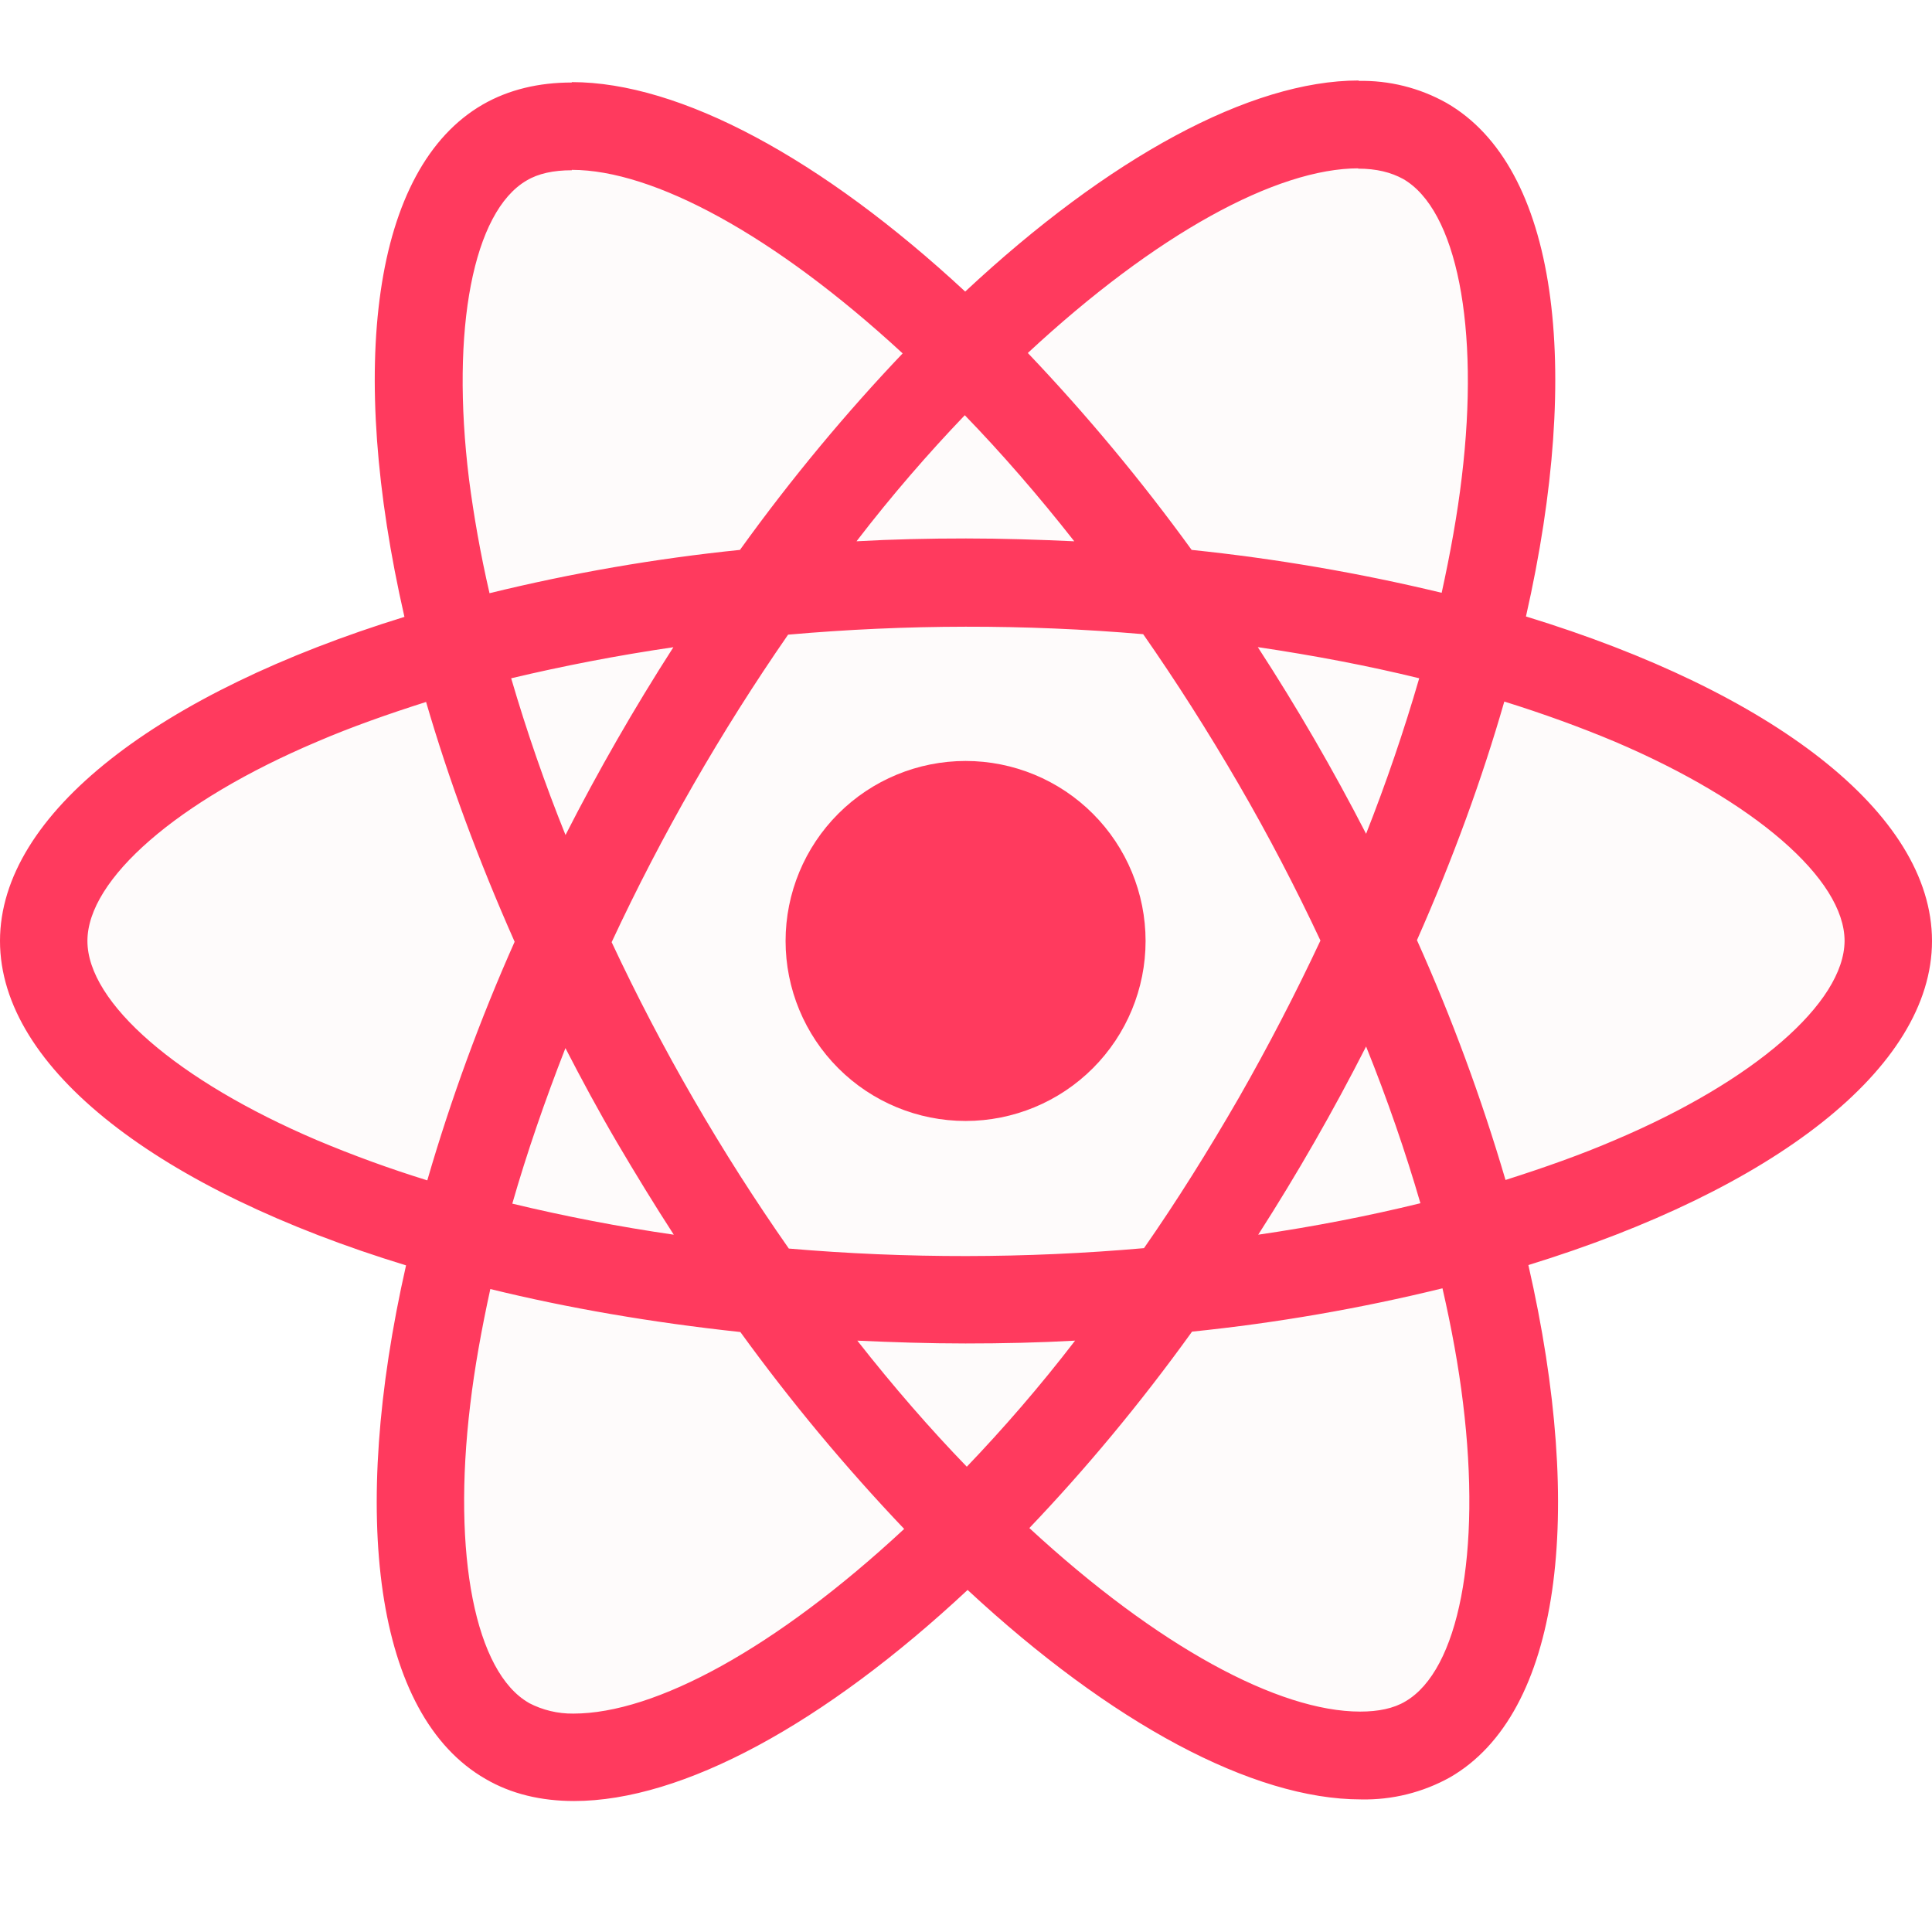
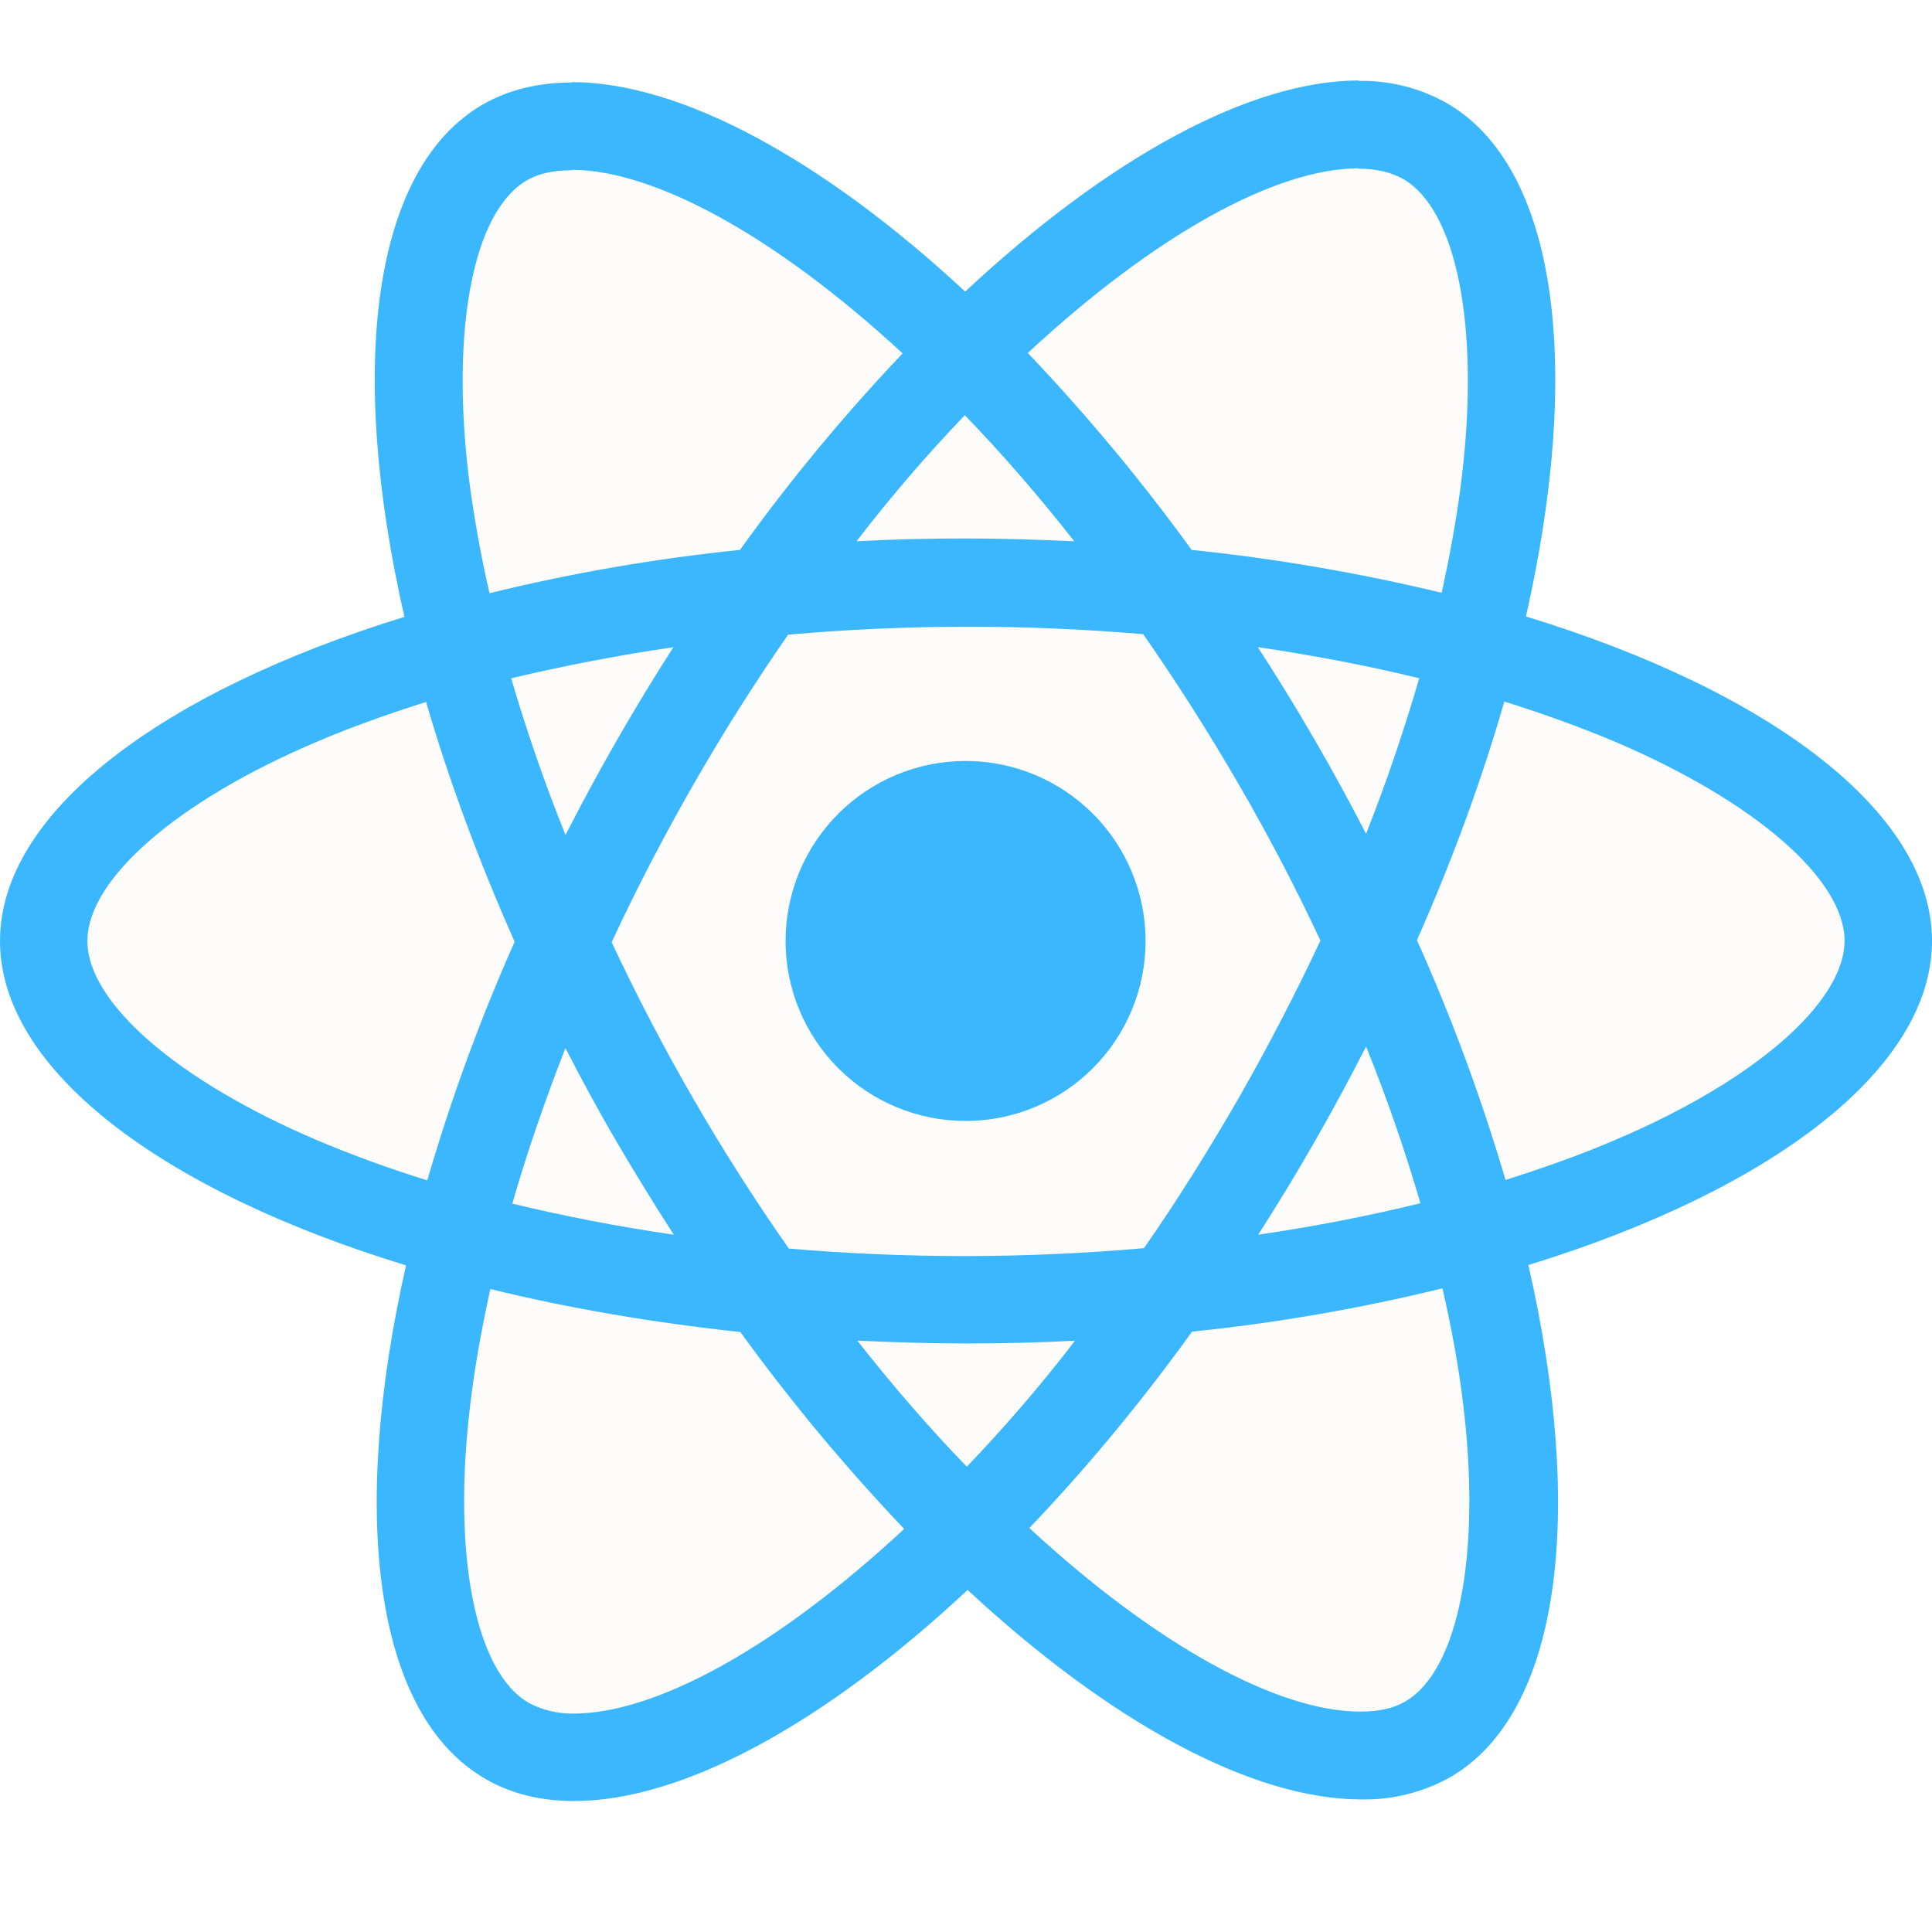
<svg xmlns="http://www.w3.org/2000/svg" width="200" height="200" viewBox="0 0 200 200" fill="none">
  <path d="M42 45.5L52 14.5L57.5 12.5L65.5 14.5L73.5 17L82.5 22.5L91 30L101 35.5L111.5 25L123.5 14.5L138.5 10.5L149 12.5L157 32.5L152 66.5L168.5 71.5L190 85.5L197 98L190 111L168.5 120.5L152.5 127.5L155.5 142.5V168.5L149 178L140 181.5L121 173.5L101 160L96 165L72 181.5L52 180L44.5 160L47 129.5L40 125L10 108.5L4.5 91L22.5 76.5L47 65.5L42 45.5Z" fill="#FEFBFB" />
-   <path d="M99.957 116.042C104.898 116.042 109.638 114.079 113.132 110.584C116.627 107.09 118.59 102.351 118.59 97.409C118.59 92.467 116.627 87.727 113.132 84.233C109.638 80.739 104.898 78.775 99.957 78.775C95.015 78.775 90.275 80.739 86.781 84.233C83.286 87.727 81.323 92.467 81.323 97.409C81.323 102.351 83.286 107.09 86.781 110.584C90.275 114.079 95.015 116.042 99.957 116.042V116.042Z" fill="#ff3a5e" />
-   <path d="M200 97.408C200 84.158 183.408 71.6 157.967 63.816C163.842 37.891 161.233 17.258 149.733 10.65C146.947 9.089 143.793 8.303 140.6 8.375V17.458C142.475 17.458 143.983 17.833 145.25 18.525C150.792 21.708 153.2 33.808 151.325 49.383C150.875 53.216 150.142 57.25 149.242 61.366C140.722 59.313 132.075 57.83 123.358 56.925C118.165 49.76 112.5 42.951 106.4 36.541C119.692 24.191 132.167 17.425 140.65 17.425V8.333C129.433 8.333 114.758 16.325 99.917 30.183C85.083 16.416 70.4 8.5 59.192 8.5V17.583C67.633 17.583 80.15 24.316 93.442 36.583C87.733 42.583 82.025 49.383 76.6 56.925C67.865 57.819 59.203 59.318 50.675 61.408C49.733 57.333 49.042 53.383 48.55 49.591C46.633 34.008 49 21.908 54.508 18.691C55.725 17.958 57.317 17.625 59.192 17.625V8.541C55.775 8.541 52.667 9.275 49.983 10.816C38.525 17.425 35.958 38.008 41.867 63.858C16.508 71.691 0 84.2 0 97.408C0 110.658 16.592 123.216 42.033 130.991C36.158 156.925 38.767 177.558 50.267 184.158C52.917 185.708 56.017 186.441 59.433 186.441C70.65 186.441 85.325 178.45 100.167 164.591C115 178.366 129.675 186.275 140.892 186.275C144.109 186.343 147.287 185.555 150.1 183.991C161.558 177.391 164.125 156.808 158.217 130.958C183.492 123.175 200 110.616 200 97.408ZM146.917 70.216C145.333 75.665 143.498 81.038 141.417 86.316C138.01 79.689 134.269 73.239 130.208 66.991C136 67.85 141.583 68.908 146.925 70.216H146.917ZM128.25 113.633C125.075 119.133 121.808 124.358 118.425 129.208C106.194 130.286 93.892 130.3 81.658 129.25C74.641 119.226 68.504 108.614 63.317 97.533C68.496 86.425 74.607 75.776 81.583 65.7C93.812 64.619 106.111 64.603 118.342 65.65C121.725 70.5 125.033 75.683 128.208 81.15C131.308 86.483 134.125 91.9 136.692 97.366C134.097 102.899 131.28 108.326 128.25 113.633V113.633ZM141.417 108.333C143.617 113.791 145.5 119.258 147.042 124.558C141.708 125.866 136.075 126.966 130.25 127.816C134.294 121.512 138.021 115.009 141.417 108.333V108.333ZM100.083 151.833C96.292 147.916 92.5 143.558 88.75 138.783C92.417 138.95 96.167 139.075 99.958 139.075C103.792 139.075 107.583 138.991 111.292 138.783C107.625 143.558 103.833 147.916 100.083 151.833ZM69.75 127.816C64.131 127.002 58.553 125.929 53.033 124.6C54.542 119.341 56.417 113.916 58.533 108.5C60.208 111.75 61.967 115.016 63.883 118.283C65.8 121.541 67.75 124.725 69.75 127.816ZM99.875 42.983C103.667 46.9 107.458 51.258 111.208 56.033C107.542 55.866 103.792 55.741 100 55.741C96.167 55.741 92.375 55.825 88.667 56.033C92.333 51.258 96.125 46.9 99.875 42.983ZM69.708 67C65.666 73.291 61.939 79.779 58.542 86.441C56.402 81.129 54.525 75.714 52.917 70.216C58.25 68.95 63.883 67.85 69.708 67ZM32.817 118.033C18.383 111.883 9.05 103.808 9.05 97.408C9.05 91.008 18.383 82.891 32.817 76.783C36.317 75.275 40.15 73.925 44.108 72.666C46.433 80.65 49.492 88.966 53.275 97.491C49.703 105.51 46.682 113.762 44.233 122.191C40.362 120.993 36.552 119.605 32.817 118.033V118.033ZM54.75 176.283C49.208 173.116 46.8 161 48.675 145.433C49.125 141.6 49.858 137.558 50.758 133.441C58.742 135.4 67.467 136.908 76.642 137.891C81.835 145.055 87.5 151.865 93.6 158.275C80.308 170.625 67.833 177.391 59.35 177.391C57.749 177.409 56.169 177.031 54.75 176.291V176.283ZM151.45 145.225C153.367 160.8 151 172.908 145.492 176.125C144.275 176.858 142.683 177.183 140.808 177.183C132.367 177.183 119.85 170.458 106.558 158.183C112.267 152.2 117.975 145.391 123.4 137.85C132.135 136.955 140.797 135.457 149.325 133.366C150.267 137.483 150.992 141.433 151.45 145.225V145.225ZM167.142 118.033C163.642 119.541 159.808 120.891 155.85 122.15C153.358 113.677 150.296 105.383 146.683 97.325C150.433 88.85 153.442 80.575 155.725 72.625C159.767 73.883 163.592 75.275 167.183 76.783C181.617 82.933 190.95 91.008 190.95 97.408C190.908 103.808 181.575 111.925 167.142 118.033V118.033Z" fill="#ff3a5e" />
+   <path d="M99.957 116.042C104.898 116.042 109.638 114.079 113.132 110.584C116.627 107.09 118.59 102.351 118.59 97.409C118.59 92.467 116.627 87.727 113.132 84.233C109.638 80.739 104.898 78.775 99.957 78.775C95.015 78.775 90.275 80.739 86.781 84.233C83.286 87.727 81.323 92.467 81.323 97.409C81.323 102.351 83.286 107.09 86.781 110.584C90.275 114.079 95.015 116.042 99.957 116.042V116.042Z" fill="#3ab7ff" />
+   <path d="M200 97.408C200 84.158 183.408 71.6 157.967 63.816C163.842 37.891 161.233 17.258 149.733 10.65C146.947 9.089 143.793 8.303 140.6 8.375V17.458C142.475 17.458 143.983 17.833 145.25 18.525C150.792 21.708 153.2 33.808 151.325 49.383C150.875 53.216 150.142 57.25 149.242 61.366C140.722 59.313 132.075 57.83 123.358 56.925C118.165 49.76 112.5 42.951 106.4 36.541C119.692 24.191 132.167 17.425 140.65 17.425V8.333C129.433 8.333 114.758 16.325 99.917 30.183C85.083 16.416 70.4 8.5 59.192 8.5V17.583C67.633 17.583 80.15 24.316 93.442 36.583C87.733 42.583 82.025 49.383 76.6 56.925C67.865 57.819 59.203 59.318 50.675 61.408C49.733 57.333 49.042 53.383 48.55 49.591C46.633 34.008 49 21.908 54.508 18.691C55.725 17.958 57.317 17.625 59.192 17.625V8.541C55.775 8.541 52.667 9.275 49.983 10.816C38.525 17.425 35.958 38.008 41.867 63.858C16.508 71.691 0 84.2 0 97.408C0 110.658 16.592 123.216 42.033 130.991C36.158 156.925 38.767 177.558 50.267 184.158C52.917 185.708 56.017 186.441 59.433 186.441C70.65 186.441 85.325 178.45 100.167 164.591C115 178.366 129.675 186.275 140.892 186.275C144.109 186.343 147.287 185.555 150.1 183.991C161.558 177.391 164.125 156.808 158.217 130.958C183.492 123.175 200 110.616 200 97.408ZM146.917 70.216C145.333 75.665 143.498 81.038 141.417 86.316C138.01 79.689 134.269 73.239 130.208 66.991C136 67.85 141.583 68.908 146.925 70.216H146.917ZM128.25 113.633C125.075 119.133 121.808 124.358 118.425 129.208C106.194 130.286 93.892 130.3 81.658 129.25C74.641 119.226 68.504 108.614 63.317 97.533C68.496 86.425 74.607 75.776 81.583 65.7C93.812 64.619 106.111 64.603 118.342 65.65C121.725 70.5 125.033 75.683 128.208 81.15C131.308 86.483 134.125 91.9 136.692 97.366C134.097 102.899 131.28 108.326 128.25 113.633V113.633ZM141.417 108.333C143.617 113.791 145.5 119.258 147.042 124.558C141.708 125.866 136.075 126.966 130.25 127.816C134.294 121.512 138.021 115.009 141.417 108.333V108.333ZM100.083 151.833C96.292 147.916 92.5 143.558 88.75 138.783C92.417 138.95 96.167 139.075 99.958 139.075C103.792 139.075 107.583 138.991 111.292 138.783C107.625 143.558 103.833 147.916 100.083 151.833ZM69.75 127.816C64.131 127.002 58.553 125.929 53.033 124.6C54.542 119.341 56.417 113.916 58.533 108.5C60.208 111.75 61.967 115.016 63.883 118.283C65.8 121.541 67.75 124.725 69.75 127.816ZM99.875 42.983C103.667 46.9 107.458 51.258 111.208 56.033C107.542 55.866 103.792 55.741 100 55.741C96.167 55.741 92.375 55.825 88.667 56.033C92.333 51.258 96.125 46.9 99.875 42.983ZM69.708 67C65.666 73.291 61.939 79.779 58.542 86.441C56.402 81.129 54.525 75.714 52.917 70.216C58.25 68.95 63.883 67.85 69.708 67ZM32.817 118.033C18.383 111.883 9.05 103.808 9.05 97.408C9.05 91.008 18.383 82.891 32.817 76.783C36.317 75.275 40.15 73.925 44.108 72.666C46.433 80.65 49.492 88.966 53.275 97.491C49.703 105.51 46.682 113.762 44.233 122.191C40.362 120.993 36.552 119.605 32.817 118.033V118.033ZM54.75 176.283C49.208 173.116 46.8 161 48.675 145.433C49.125 141.6 49.858 137.558 50.758 133.441C58.742 135.4 67.467 136.908 76.642 137.891C81.835 145.055 87.5 151.865 93.6 158.275C80.308 170.625 67.833 177.391 59.35 177.391C57.749 177.409 56.169 177.031 54.75 176.291V176.283ZM151.45 145.225C153.367 160.8 151 172.908 145.492 176.125C144.275 176.858 142.683 177.183 140.808 177.183C132.367 177.183 119.85 170.458 106.558 158.183C112.267 152.2 117.975 145.391 123.4 137.85C132.135 136.955 140.797 135.457 149.325 133.366C150.267 137.483 150.992 141.433 151.45 145.225V145.225ZM167.142 118.033C163.642 119.541 159.808 120.891 155.85 122.15C153.358 113.677 150.296 105.383 146.683 97.325C150.433 88.85 153.442 80.575 155.725 72.625C159.767 73.883 163.592 75.275 167.183 76.783C181.617 82.933 190.95 91.008 190.95 97.408C190.908 103.808 181.575 111.925 167.142 118.033V118.033Z" fill="#3ab7ff" />
</svg>
